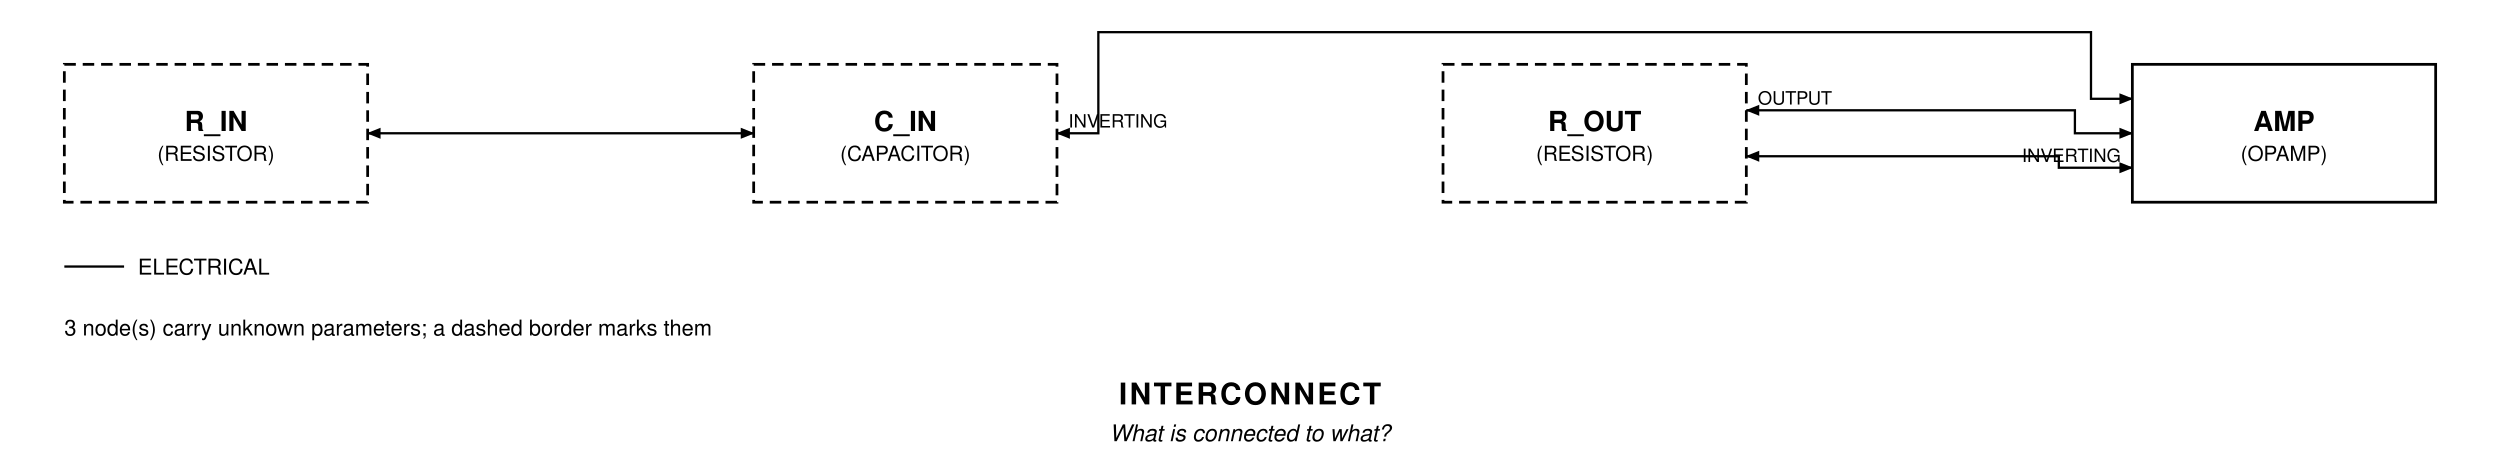
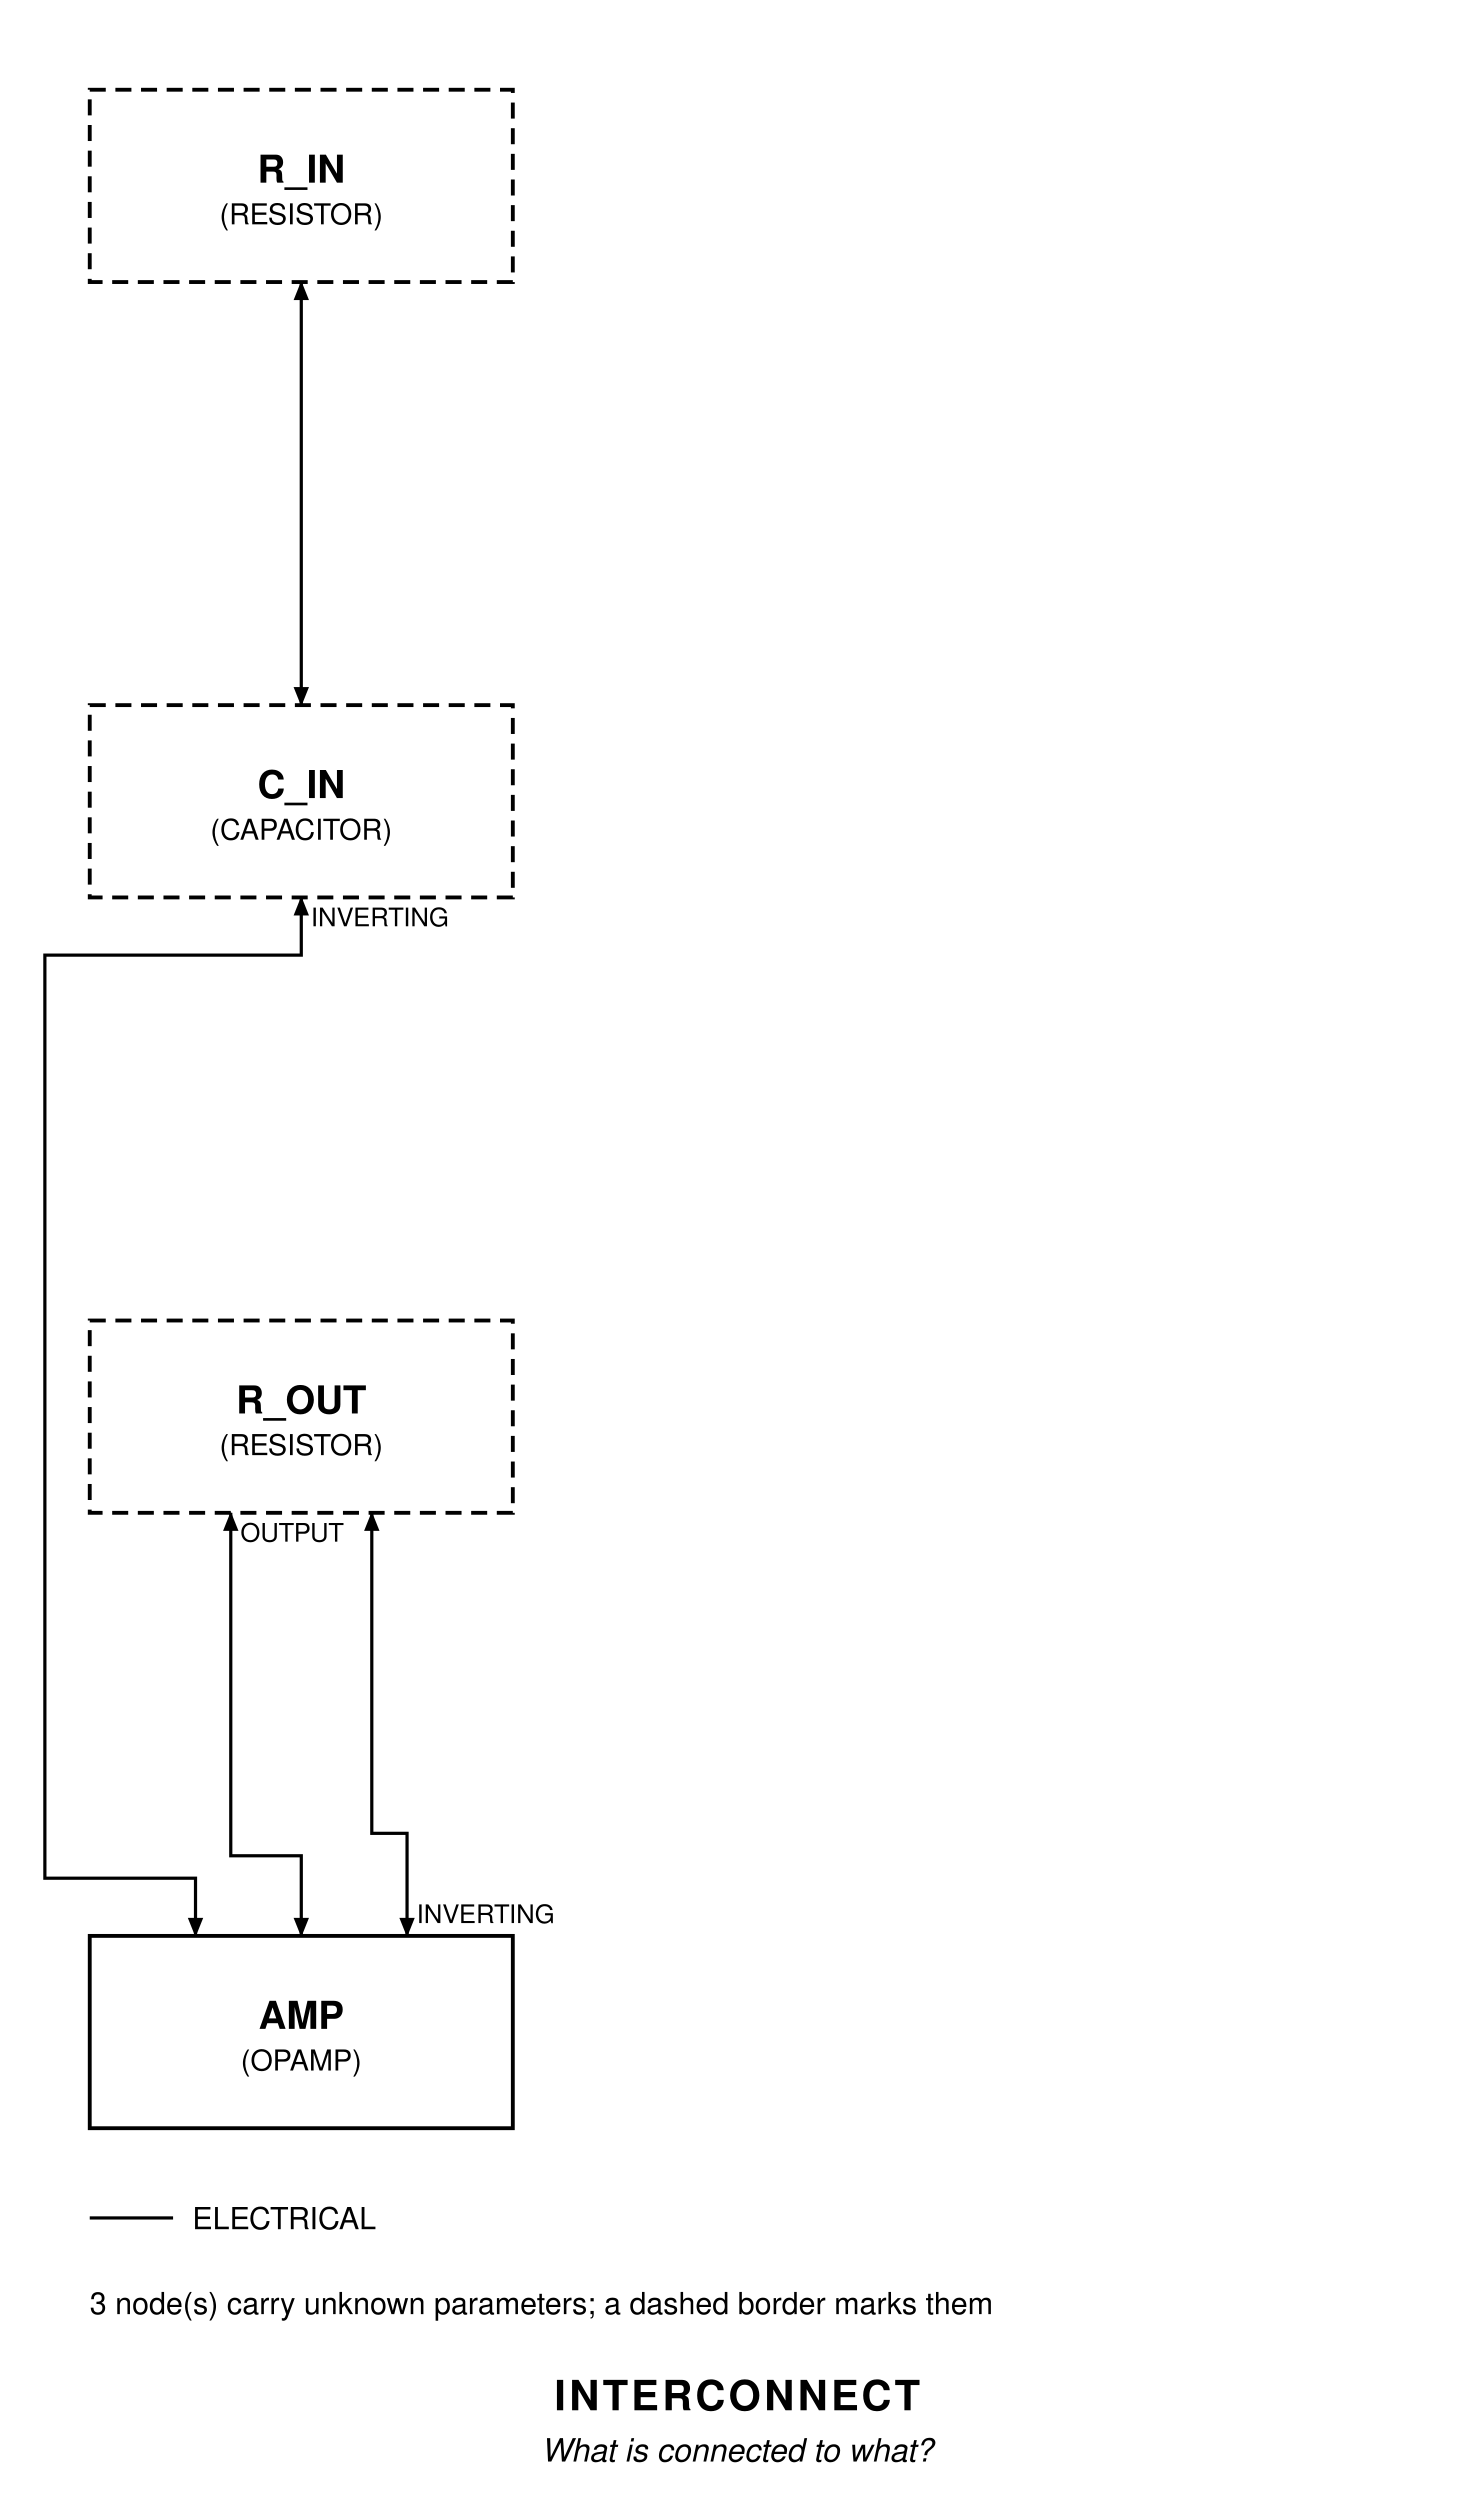
- <svg xmlns="http://www.w3.org/2000/svg" width="1088" height="204" viewBox="0 0 1088 204" font-family="Helvetica, Arial, sans-serif">
+ <svg xmlns="http://www.w3.org/2000/svg" width="460" height="780" viewBox="0 0 460 780" font-family="Helvetica, Arial, sans-serif">
  <defs>
    <marker id="arrow" viewBox="0 0 8 8" refX="7.5" refY="4" markerWidth="6" markerHeight="6" orient="auto-start-reverse">
      <path d="M0,0.8 L8,4 L0,7.2 Z" fill="#000000" />
    </marker>
  </defs>
-   <polyline points="460.0,58.0 478.0,58.0 478.0,14.0 910.0,14.0 910.0,43.0 928.0,43.0" fill="none" stroke="#000000" stroke-width="1" marker-start="url(#arrow)" marker-end="url(#arrow)" />
-   <polyline points="160.0,58.0 310.0,58.0 310.0,58.0 328.0,58.0" fill="none" stroke="#000000" stroke-width="1" marker-start="url(#arrow)" marker-end="url(#arrow)" />
-   <polyline points="760.0,48.0 903.0,48.0 903.0,58.0 928.0,58.0" fill="none" stroke="#000000" stroke-width="1" marker-start="url(#arrow)" marker-end="url(#arrow)" />
-   <polyline points="928.0,73.0 896.0,73.0 896.0,68.0 760.0,68.0" fill="none" stroke="#000000" stroke-width="1" marker-start="url(#arrow)" marker-end="url(#arrow)" />
+   <polyline points="94.0,280.0 94.0,298.0 14.0,298.0 14.0,586.0 61.0,586.0 61.0,604.0" fill="none" stroke="#000000" stroke-width="1" marker-start="url(#arrow)" marker-end="url(#arrow)" />
+   <polyline points="94.0,88.0 94.0,202.0 94.0,202.0 94.0,220.0" fill="none" stroke="#000000" stroke-width="1" marker-start="url(#arrow)" marker-end="url(#arrow)" />
+   <polyline points="72.0,472.0 72.0,579.0 94.0,579.0 94.0,604.0" fill="none" stroke="#000000" stroke-width="1" marker-start="url(#arrow)" marker-end="url(#arrow)" />
+   <polyline points="127.0,604.0 127.0,572.0 116.0,572.0 116.0,472.0" fill="none" stroke="#000000" stroke-width="1" marker-start="url(#arrow)" marker-end="url(#arrow)" />
  <g>
-     <rect x="328" y="28" width="132" height="60" fill="none" stroke="#000000" stroke-width="1.2" stroke-dasharray="5 3" />
-     <text x="394" y="57.0" text-anchor="middle" font-size="12" font-weight="bold" fill="#000000">C_IN</text>
-     <text x="394" y="70.0" text-anchor="middle" font-size="9" fill="#000000">(CAPACITOR)</text>
+     <rect x="28" y="220" width="132" height="60" fill="none" stroke="#000000" stroke-width="1.2" stroke-dasharray="5 3" />
+     <text x="94" y="249.0" text-anchor="middle" font-size="12" font-weight="bold" fill="#000000">C_IN</text>
+     <text x="94" y="262.0" text-anchor="middle" font-size="9" fill="#000000">(CAPACITOR)</text>
  </g>
  <g>
    <rect x="28" y="28" width="132" height="60" fill="none" stroke="#000000" stroke-width="1.2" stroke-dasharray="5 3" />
    <text x="94" y="57.0" text-anchor="middle" font-size="12" font-weight="bold" fill="#000000">R_IN</text>
    <text x="94" y="70.0" text-anchor="middle" font-size="9" fill="#000000">(RESISTOR)</text>
  </g>
  <g>
-     <rect x="628" y="28" width="132" height="60" fill="none" stroke="#000000" stroke-width="1.2" stroke-dasharray="5 3" />
-     <text x="694" y="57.0" text-anchor="middle" font-size="12" font-weight="bold" fill="#000000">R_OUT</text>
-     <text x="694" y="70.0" text-anchor="middle" font-size="9" fill="#000000">(RESISTOR)</text>
+     <rect x="28" y="412" width="132" height="60" fill="none" stroke="#000000" stroke-width="1.2" stroke-dasharray="5 3" />
+     <text x="94" y="441.0" text-anchor="middle" font-size="12" font-weight="bold" fill="#000000">R_OUT</text>
+     <text x="94" y="454.0" text-anchor="middle" font-size="9" fill="#000000">(RESISTOR)</text>
  </g>
  <g>
-     <rect x="928" y="28" width="132" height="60" fill="none" stroke="#000000" stroke-width="1.2" />
-     <text x="994" y="57.0" text-anchor="middle" font-size="12" font-weight="bold" fill="#000000">AMP</text>
-     <text x="994" y="70.0" text-anchor="middle" font-size="9" fill="#000000">(OPAMP)</text>
+     <rect x="28" y="604" width="132" height="60" fill="none" stroke="#000000" stroke-width="1.2" />
+     <text x="94" y="633.0" text-anchor="middle" font-size="12" font-weight="bold" fill="#000000">AMP</text>
+     <text x="94" y="646.0" text-anchor="middle" font-size="9" fill="#000000">(OPAMP)</text>
  </g>
-   <text x="465.0" y="55.5" text-anchor="start" font-size="8" fill="#000000">INVERTING</text>
-   <text x="765.0" y="45.5" text-anchor="start" font-size="8" fill="#000000">OUTPUT</text>
-   <text x="923.0" y="70.5" text-anchor="end" font-size="8" fill="#000000">INVERTING</text>
-   <line x1="28" y1="116" x2="54" y2="116" stroke="#000000" stroke-width="1" />
-   <text x="60" y="119.5" font-size="9.5" fill="#000000">ELECTRICAL</text>
-   <text x="28" y="146" font-size="9.5" fill="#000000">3 node(s) carry unknown parameters; a dashed border marks them</text>
-   <text x="544.0" y="176" text-anchor="middle" font-size="13" font-weight="bold" letter-spacing="0.08em" fill="#000000">INTERCONNECT</text>
-   <text x="544.0" y="192" text-anchor="middle" font-size="10" font-style="italic" fill="#000000">What is connected to what?</text>
+   <text x="97.0" y="289.0" text-anchor="start" font-size="8" fill="#000000">INVERTING</text>
+   <text x="75.0" y="481.0" text-anchor="start" font-size="8" fill="#000000">OUTPUT</text>
+   <text x="130.0" y="600.0" text-anchor="start" font-size="8" fill="#000000">INVERTING</text>
+   <line x1="28" y1="692" x2="54" y2="692" stroke="#000000" stroke-width="1" />
+   <text x="60" y="695.5" font-size="9.5" fill="#000000">ELECTRICAL</text>
+   <text x="28" y="722" font-size="9.5" fill="#000000">3 node(s) carry unknown parameters; a dashed border marks them</text>
+   <text x="230.0" y="752" text-anchor="middle" font-size="13" font-weight="bold" letter-spacing="0.08em" fill="#000000">INTERCONNECT</text>
+   <text x="230.0" y="768" text-anchor="middle" font-size="10" font-style="italic" fill="#000000">What is connected to what?</text>
</svg>
